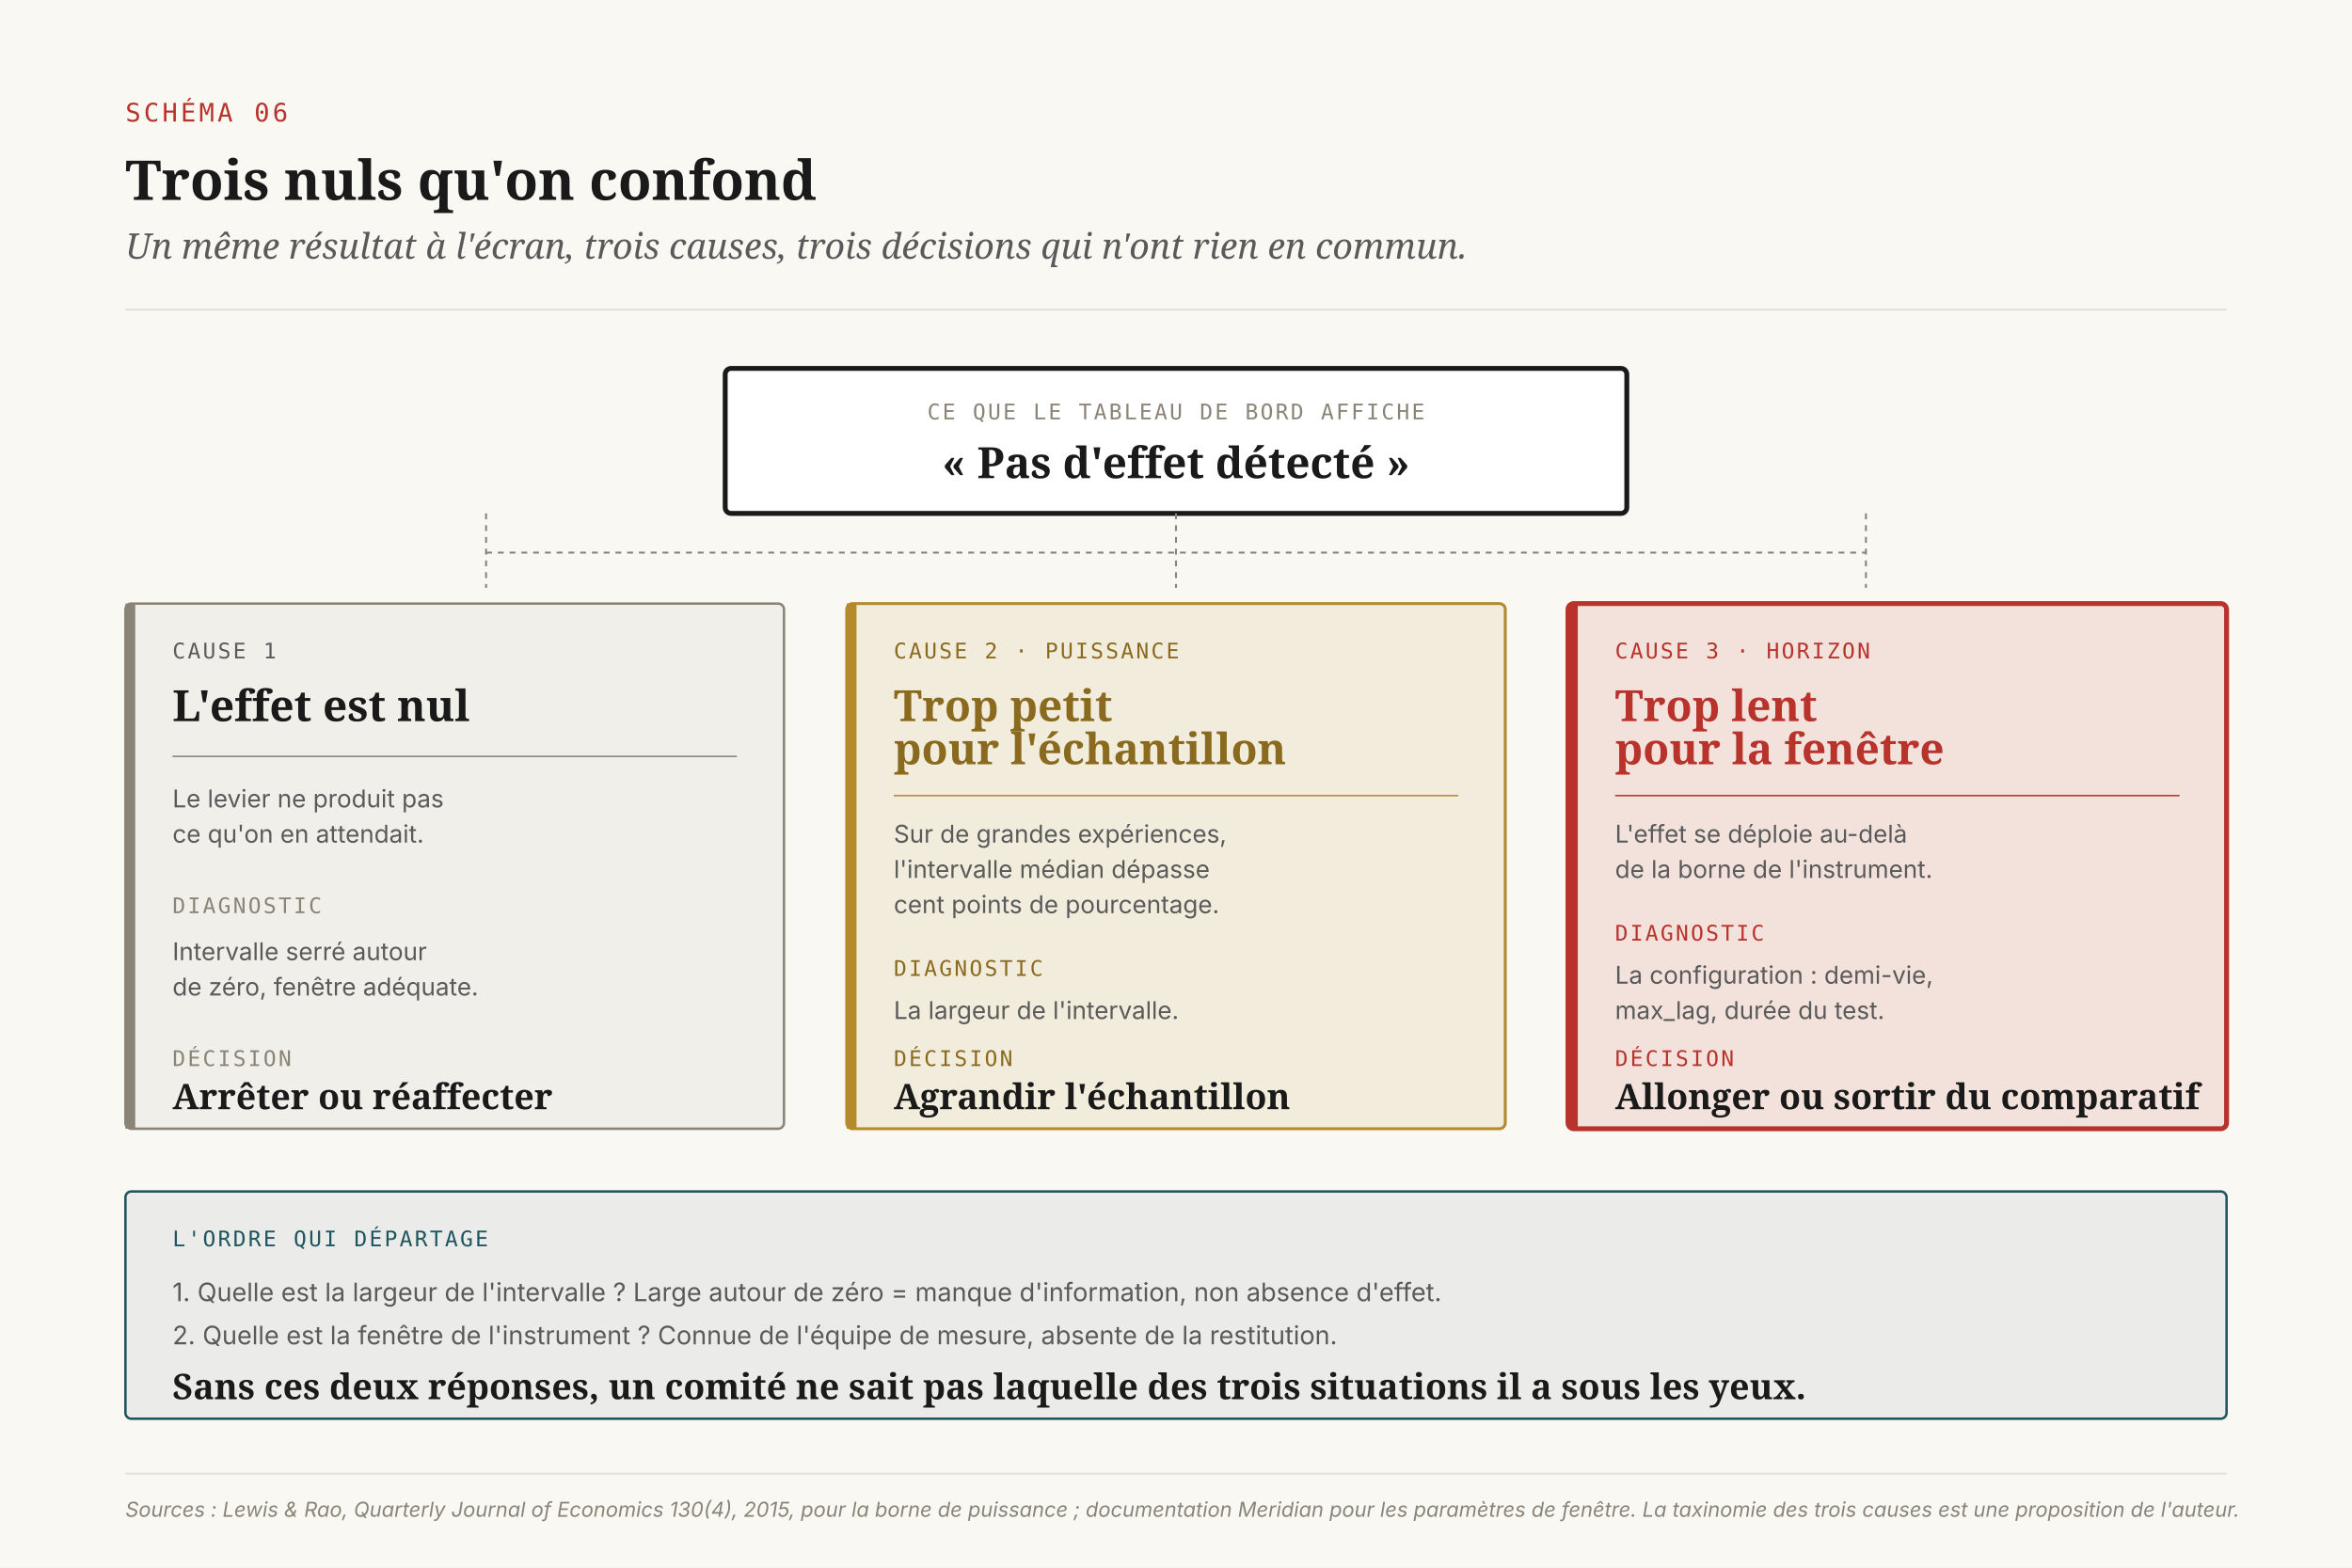
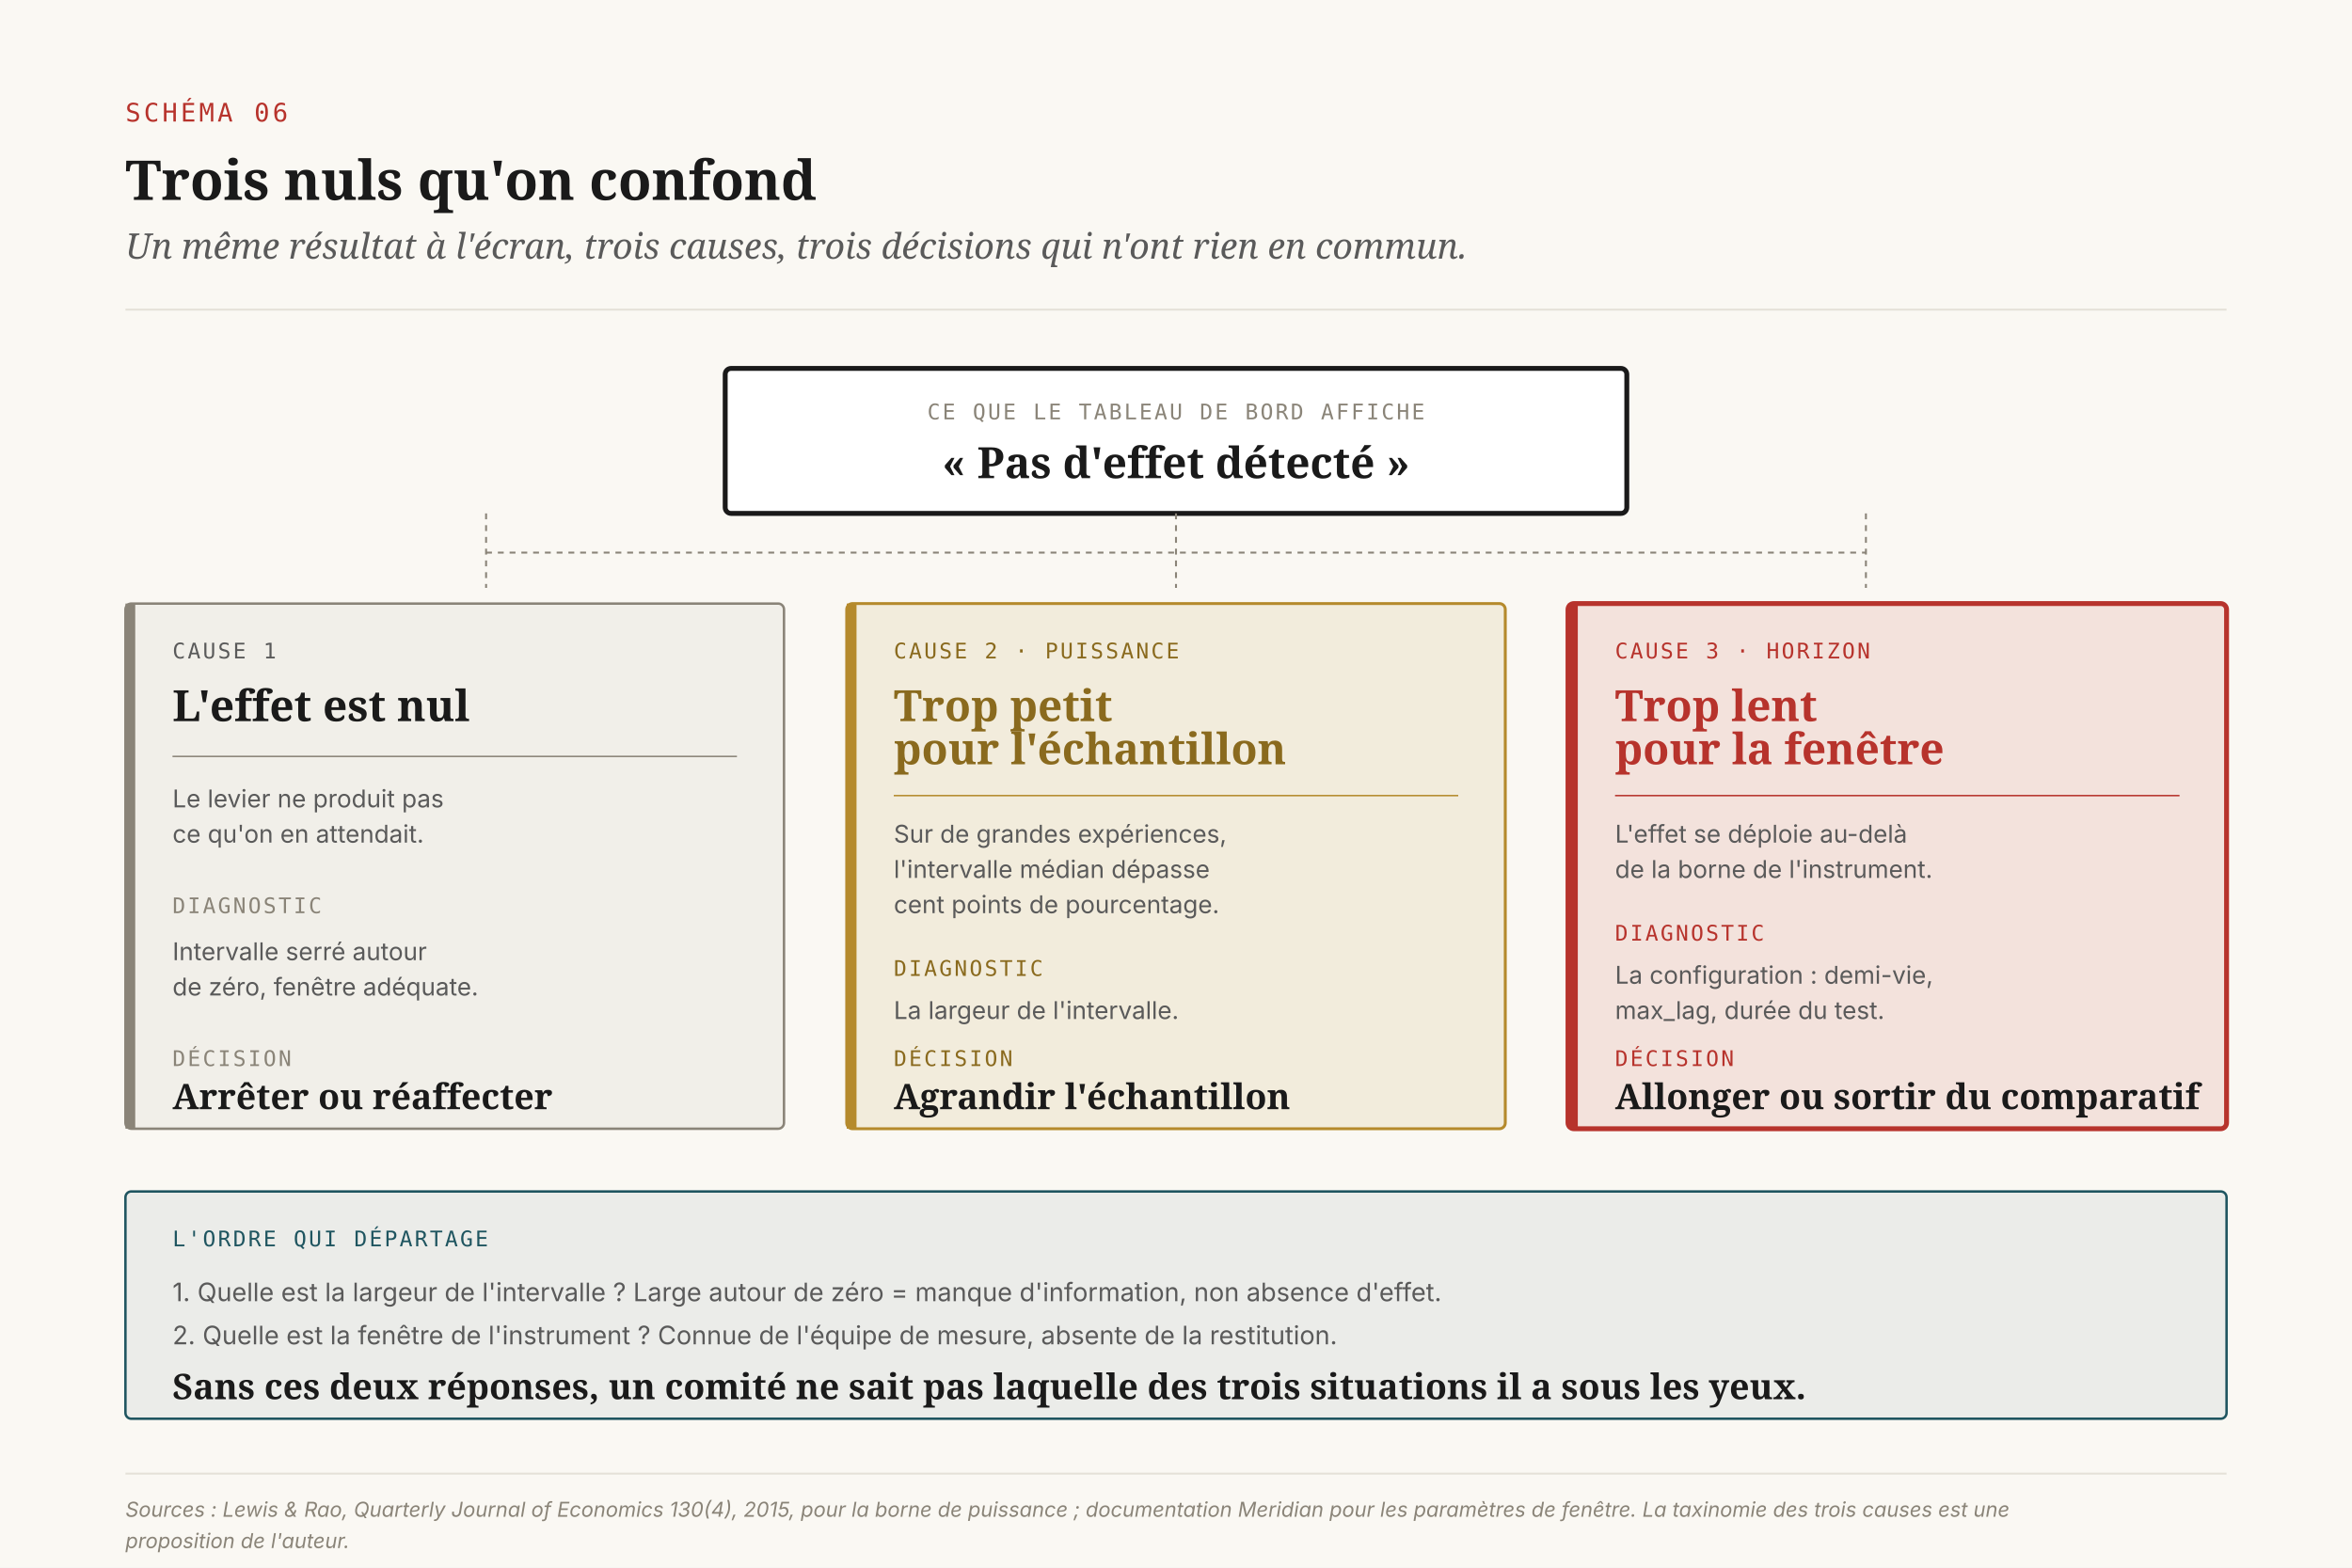
<svg xmlns="http://www.w3.org/2000/svg" viewBox="0 0 1200 800" role="img" aria-label="Un même résultat nul à l'écran, trois causes distinctes et trois décisions opposées : effet nul, effet trop petit pour l'échantillon, effet trop lent pour la fenêtre">
  <style>
    .display { font-family: 'Fraunces', 'Spectral', Georgia, serif; }
    .body    { font-family: 'Inter', 'Helvetica Neue', system-ui, sans-serif; }
    .mono    { font-family: 'JetBrains Mono', 'IBM Plex Mono', monospace; }
    .interactive { cursor: pointer; }
  </style>
  <defs>
    <marker id="arr06" viewBox="0 0 10 10" refX="9" refY="5" markerWidth="7" markerHeight="7" orient="auto-start-reverse">
      <path d="M 0 1 L 9 5 L 0 9 z" fill="#8A8478" />
    </marker>
  </defs>
  <rect width="1200" height="800" fill="#FAF8F3" />
  <text x="64" y="62" class="mono" font-size="13" letter-spacing="0.12em" fill="#B7332C">SCHÉMA 06</text>
  <text x="64" y="102" class="display" font-size="28" font-weight="600" fill="#1A1A1A">Trois nuls qu'on confond</text>
  <text x="64" y="132" class="display" font-size="18" font-style="italic" fill="#5A5A5A">Un même résultat à l'écran, trois causes, trois décisions qui n'ont rien en commun.</text>
  <line x1="64" y1="158" x2="1136" y2="158" stroke="#E5E1D8" stroke-width="1" />
  <rect x="370" y="188" width="460" height="74" rx="3" fill="#FFFFFF" stroke="#1A1A1A" stroke-width="2.5" />
  <text x="600" y="214" class="mono" font-size="11" letter-spacing="0.1em" fill="#8A8478" text-anchor="middle">CE QUE LE TABLEAU DE BORD AFFICHE</text>
  <text x="600" y="244" class="display" font-size="22" font-weight="600" fill="#1A1A1A" text-anchor="middle">« Pas d'effet détecté »</text>
  <line x1="248" y1="262" x2="248" y2="300" stroke="#8A8478" stroke-width="1" stroke-dasharray="3 3" />
  <line x1="600" y1="262" x2="600" y2="300" stroke="#8A8478" stroke-width="1" stroke-dasharray="3 3" />
  <line x1="952" y1="262" x2="952" y2="300" stroke="#8A8478" stroke-width="1" stroke-dasharray="3 3" />
  <line x1="248" y1="282" x2="952" y2="282" stroke="#8A8478" stroke-width="1" stroke-dasharray="3 3" />
  <g class="interactive" data-card="nul-reel" tabindex="0" role="button" aria-label="L'effet réellement nul — cliquez pour les détails">
    <rect x="64" y="308" width="336" height="268" rx="3" fill="#8A8478" fill-opacity="0.08" stroke="#8A8478" stroke-width="1.25" />
    <rect x="64" y="308" width="5" height="268" fill="#8A8478" />
    <text x="88" y="336" class="mono" font-size="11" letter-spacing="0.1em" fill="#5A5A5A">CAUSE 1</text>
    <text x="88" y="368" class="display" font-size="22" font-weight="600" fill="#1A1A1A">L'effet est nul</text>
    <line x1="88" y1="386" x2="376" y2="386" stroke="#8A8478" stroke-width="0.75" />
    <text x="88" y="412" class="body" font-size="12.5" fill="#5A5A5A">Le levier ne produit pas</text>
    <text x="88" y="430" class="body" font-size="12.5" fill="#5A5A5A">ce qu'on en attendait.</text>
    <text x="88" y="466" class="mono" font-size="11" letter-spacing="0.1em" fill="#8A8478">DIAGNOSTIC</text>
    <text x="88" y="490" class="body" font-size="12.5" fill="#5A5A5A">Intervalle serré autour</text>
    <text x="88" y="508" class="body" font-size="12.5" fill="#5A5A5A">de zéro, fenêtre adéquate.</text>
    <text x="88" y="544" class="mono" font-size="11" letter-spacing="0.1em" fill="#8A8478">DÉCISION</text>
    <text x="88" y="566" class="display" font-size="18" font-weight="600" fill="#1A1A1A">Arrêter ou réaffecter</text>
  </g>
  <g class="interactive" data-card="trop-petit" tabindex="0" role="button" aria-label="L'effet trop petit pour l'échantillon — cliquez pour les détails">
    <rect x="432" y="308" width="336" height="268" rx="3" fill="#B58A2C" fill-opacity="0.11" stroke="#B58A2C" stroke-width="1.5" />
    <rect x="432" y="308" width="5" height="268" fill="#B58A2C" />
    <text x="456" y="336" class="mono" font-size="11" letter-spacing="0.1em" fill="#8A6A1E">CAUSE 2  ·  PUISSANCE</text>
    <text x="456" y="368" class="display" font-size="22" font-weight="600" fill="#8A6A1E">Trop petit</text>
    <text x="456" y="390" class="display" font-size="22" font-weight="600" fill="#8A6A1E">pour l'échantillon</text>
    <line x1="456" y1="406" x2="744" y2="406" stroke="#B58A2C" stroke-width="0.75" />
    <text x="456" y="430" class="body" font-size="12.5" fill="#5A5A5A">Sur de grandes expériences,</text>
    <text x="456" y="448" class="body" font-size="12.5" fill="#5A5A5A">l'intervalle médian dépasse</text>
    <text x="456" y="466" class="body" font-size="12.5" fill="#5A5A5A">cent points de pourcentage.</text>
    <text x="456" y="498" class="mono" font-size="11" letter-spacing="0.1em" fill="#8A6A1E">DIAGNOSTIC</text>
    <text x="456" y="520" class="body" font-size="12.5" fill="#5A5A5A">La largeur de l'intervalle.</text>
    <text x="456" y="544" class="mono" font-size="11" letter-spacing="0.1em" fill="#8A6A1E">DÉCISION</text>
    <text x="456" y="566" class="display" font-size="18" font-weight="600" fill="#1A1A1A">Agrandir l'échantillon</text>
  </g>
  <g class="interactive" data-card="trop-lent" tabindex="0" role="button" aria-label="L'effet trop lent pour la fenêtre — cliquez pour les détails">
    <rect x="800" y="308" width="336" height="268" rx="3" fill="#B7332C" fill-opacity="0.11" stroke="#B7332C" stroke-width="2.5" />
    <rect x="800" y="308" width="5" height="268" fill="#B7332C" />
    <text x="824" y="336" class="mono" font-size="11" letter-spacing="0.1em" fill="#B7332C">CAUSE 3  ·  HORIZON</text>
    <text x="824" y="368" class="display" font-size="22" font-weight="600" fill="#B7332C">Trop lent</text>
    <text x="824" y="390" class="display" font-size="22" font-weight="600" fill="#B7332C">pour la fenêtre</text>
    <line x1="824" y1="406" x2="1112" y2="406" stroke="#B7332C" stroke-width="0.75" />
    <text x="824" y="430" class="body" font-size="12.5" fill="#5A5A5A">L'effet se déploie au-delà</text>
    <text x="824" y="448" class="body" font-size="12.5" fill="#5A5A5A">de la borne de l'instrument.</text>
    <text x="824" y="480" class="mono" font-size="11" letter-spacing="0.1em" fill="#B7332C">DIAGNOSTIC</text>
    <text x="824" y="502" class="body" font-size="12.5" fill="#5A5A5A">La configuration : demi-vie,</text>
    <text x="824" y="520" class="body" font-size="12.5" fill="#5A5A5A">max_lag, durée du test.</text>
    <text x="824" y="544" class="mono" font-size="11" letter-spacing="0.1em" fill="#B7332C">DÉCISION</text>
    <text x="824" y="566" class="display" font-size="18" font-weight="600" fill="#1A1A1A">Allonger ou sortir du comparatif</text>
  </g>
  <g class="interactive" data-card="decision-opposee" tabindex="0" role="button" aria-label="L'ordre de diagnostic et la question à poser avant de lire un résultat — cliquez pour les détails">
    <rect x="64" y="608" width="1072" height="116" rx="3" fill="#1F5560" fill-opacity="0.07" stroke="#1F5560" stroke-width="1.25" />
    <text x="88" y="636" class="mono" font-size="11" letter-spacing="0.1em" fill="#1F5560">L'ORDRE QUI DÉPARTAGE</text>
    <text x="88" y="664" class="body" font-size="13" fill="#5A5A5A">1. Quelle est la largeur de l'intervalle ?  Large autour de zéro = manque d'information, non absence d'effet.</text>
    <text x="88" y="686" class="body" font-size="13" fill="#5A5A5A">2. Quelle est la fenêtre de l'instrument ?  Connue de l'équipe de mesure, absente de la restitution.</text>
    <text x="88" y="714" class="display" font-size="18" font-weight="600" fill="#1A1A1A">Sans ces deux réponses, un comité ne sait pas laquelle des trois situations il a sous les yeux.</text>
  </g>
  <line x1="64" y1="752" x2="1136" y2="752" stroke="#E5E1D8" stroke-width="1" />
-   <text x="64" y="774" class="body" font-size="10.5" font-style="italic" fill="#8A8478">Sources : Lewis &amp; Rao, Quarterly Journal of Economics 130(4), 2015, pour la borne de puissance ; documentation Meridian pour les paramètres de fenêtre. La taxinomie des trois causes est une proposition de l'auteur.</text>
+   <text x="64" y="774" class="body" font-size="10.5" font-style="italic" fill="#8A8478">Sources : Lewis &amp; Rao, Quarterly Journal of Economics 130(4), 2015, pour la borne de puissance ; documentation Meridian pour les paramètres de fenêtre. La taxinomie des trois causes est une</text>
+   <text x="64" y="790" class="body" font-size="10.5" font-style="italic" fill="#8A8478">proposition de l'auteur.</text>
</svg>
